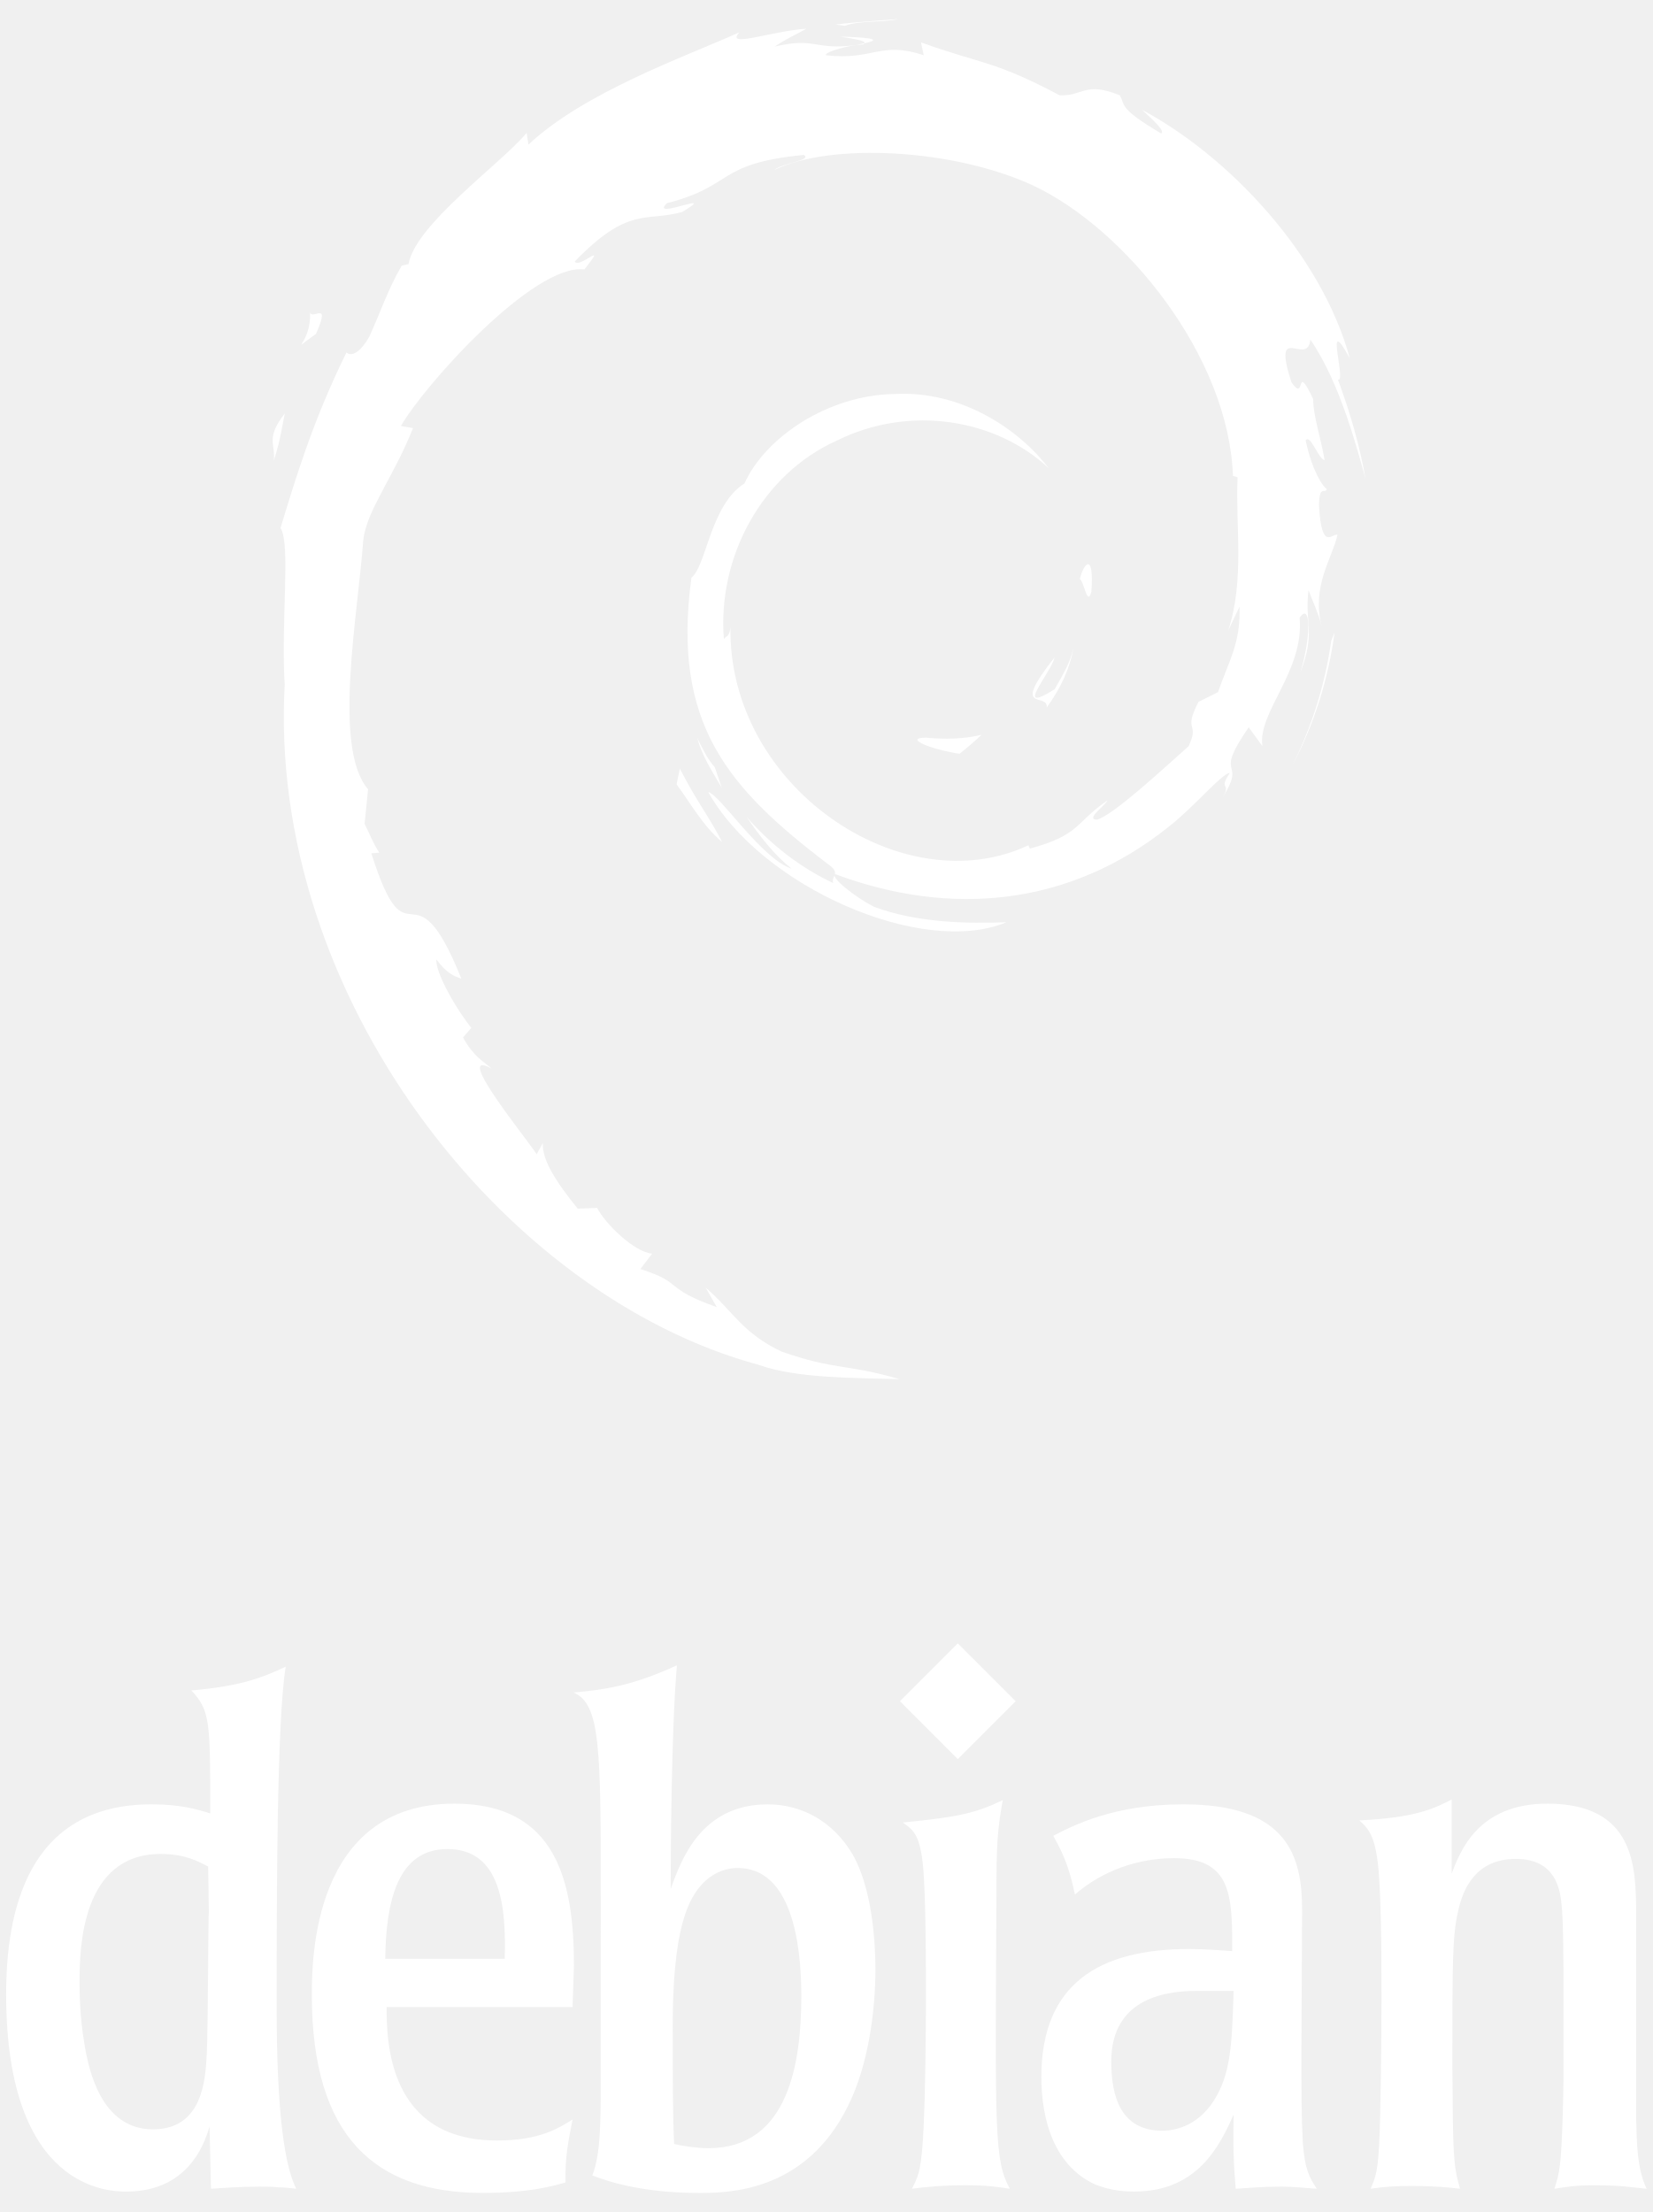
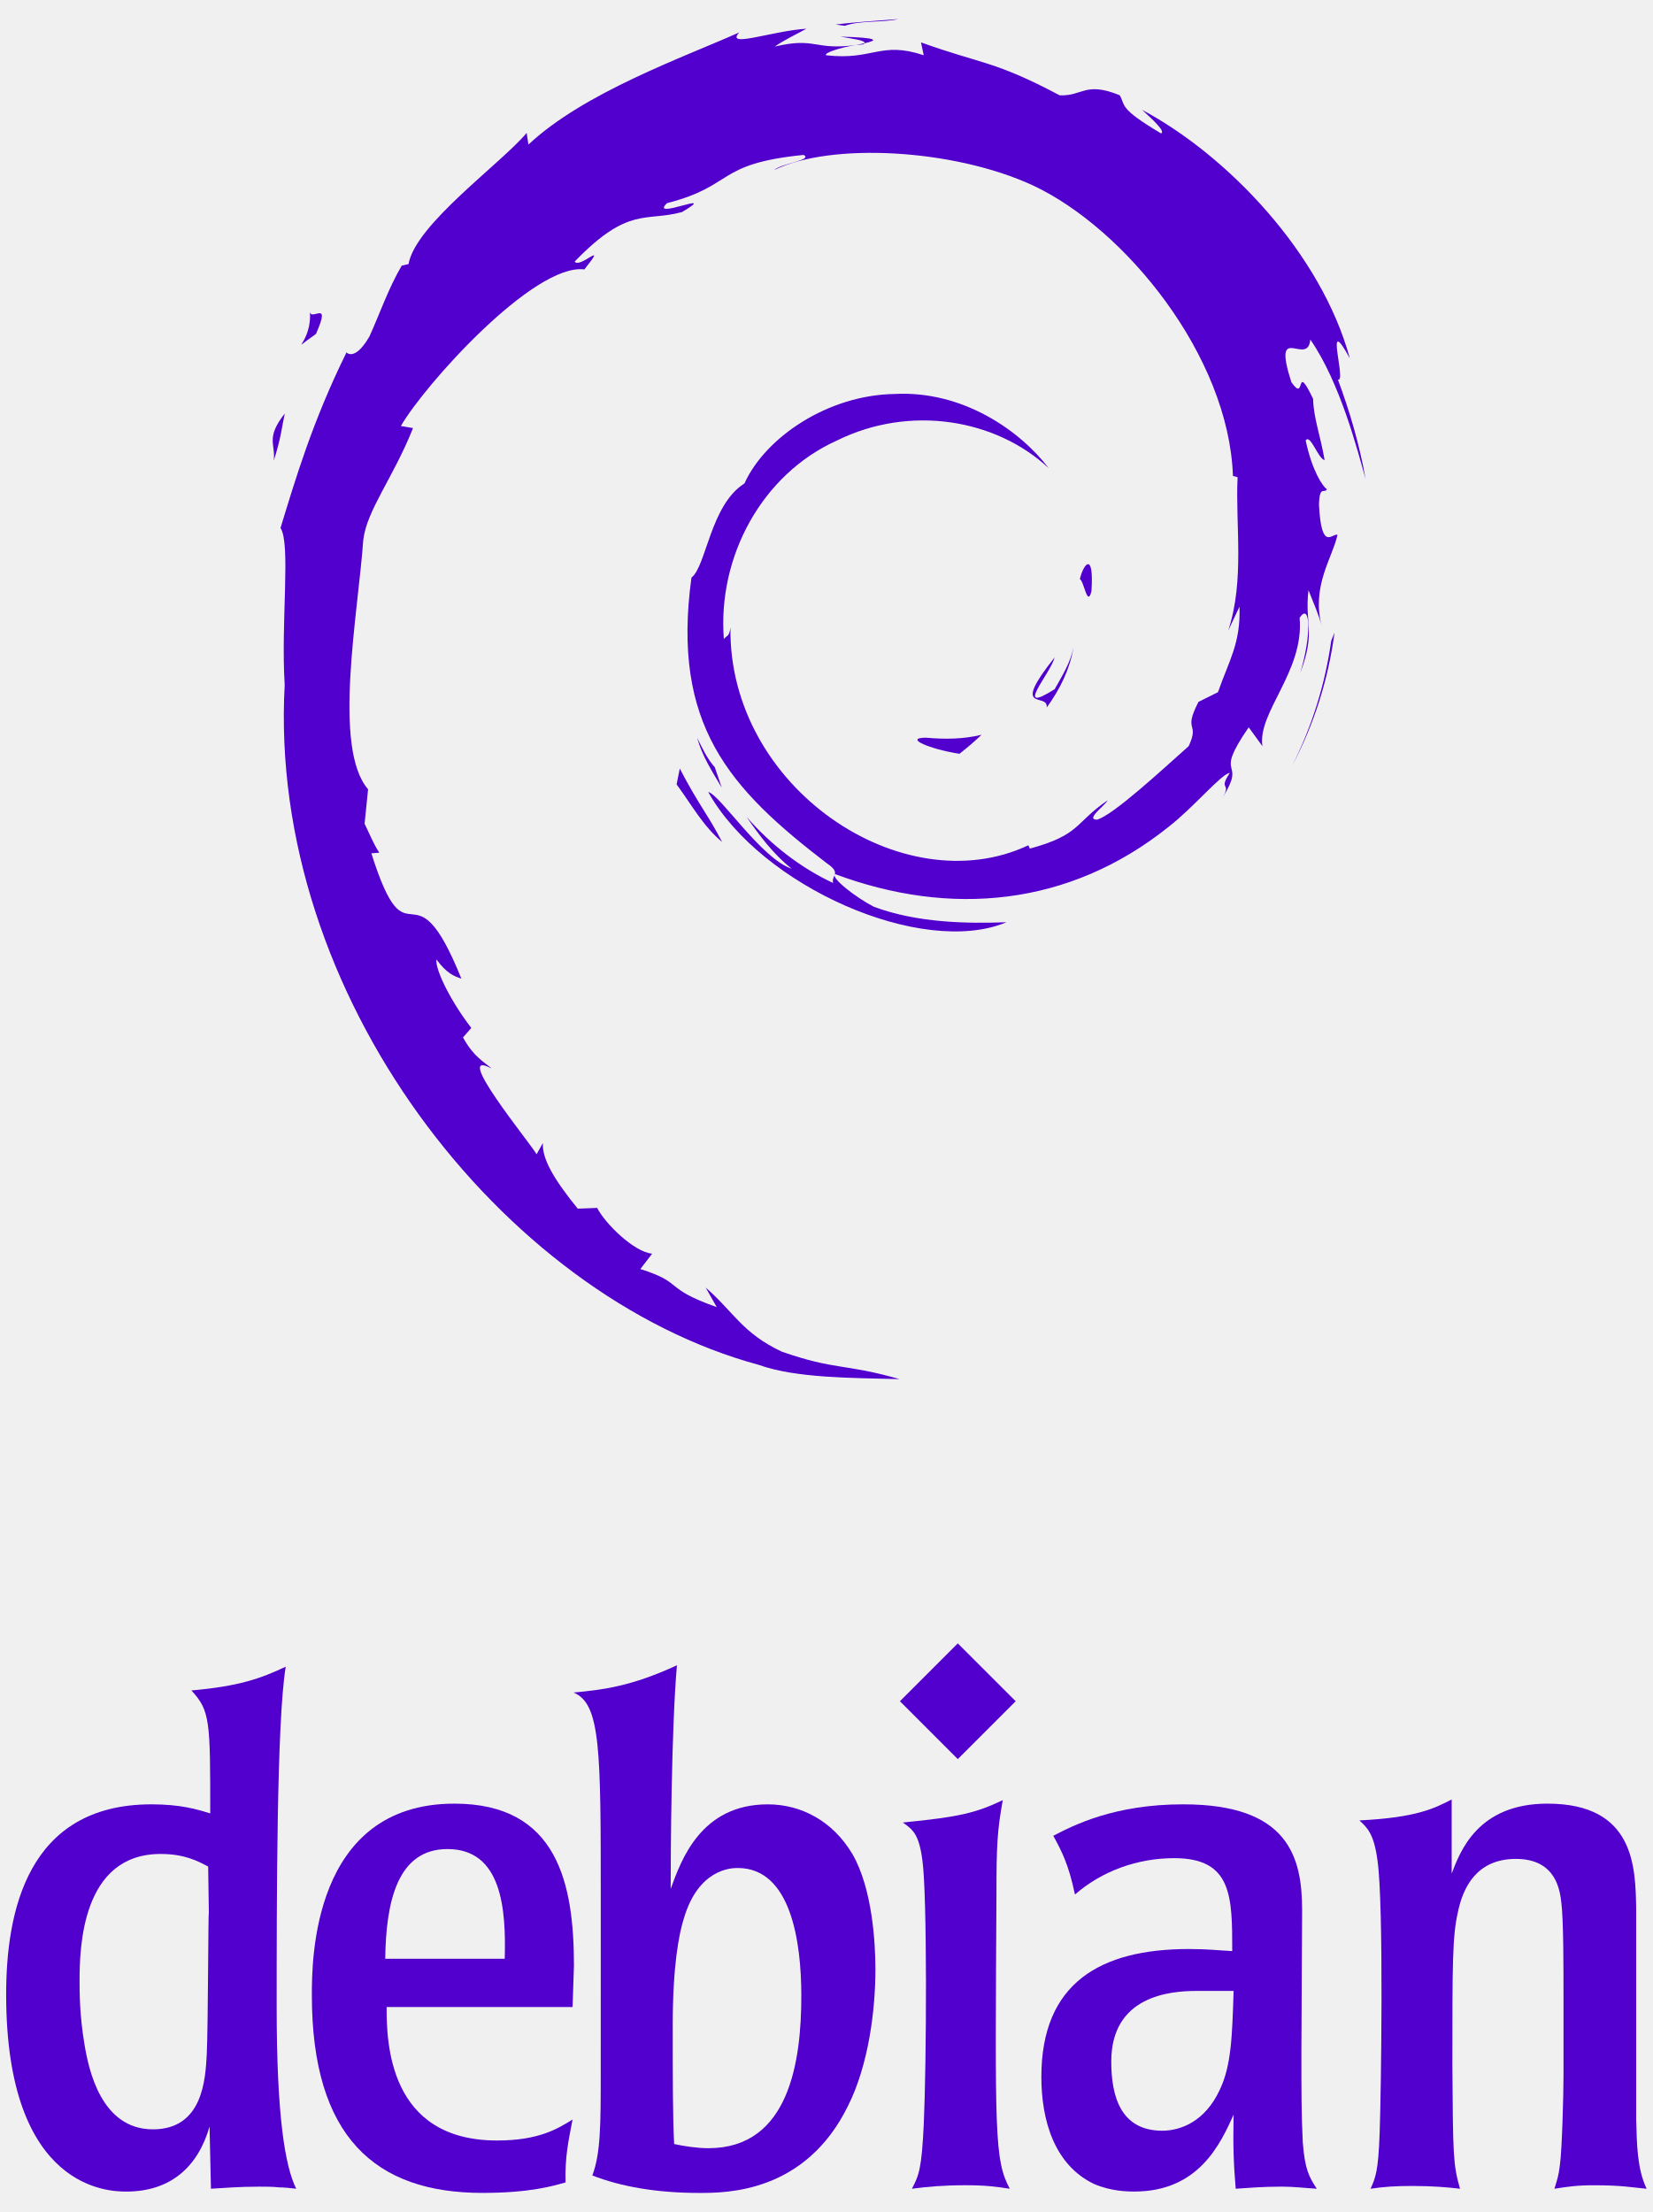
<svg xmlns="http://www.w3.org/2000/svg" width="65" height="87" viewBox="0 0 65 87" fill="none">
  <g id="Debian 1" clip-path="url(#clip0_226_5610)">
    <g id="Layer_1">
      <g id="Group">
-         <path id="Vector" d="M36.409 29.013C35.523 29.025 36.576 29.468 37.733 29.647C38.054 29.396 38.343 29.145 38.601 28.899C37.882 29.076 37.148 29.08 36.409 29.013Z" fill="white" />
-         <path id="Vector_2" d="M41.164 27.827C41.694 27.098 42.078 26.301 42.214 25.477C42.095 26.064 41.778 26.571 41.476 27.107C39.819 28.151 41.32 26.488 41.475 25.855C39.694 28.099 41.23 27.2 41.164 27.827Z" fill="white" />
-         <path id="Vector_3" d="M42.922 23.258C43.03 21.661 42.609 22.167 42.467 22.775C42.632 22.861 42.763 23.901 42.922 23.258Z" fill="white" />
-         <path id="Vector_4" d="M33.047 1.44C33.52 1.525 34.07 1.59 33.991 1.703C34.51 1.589 34.627 1.486 33.047 1.44Z" fill="white" />
-         <path id="Vector_5" d="M33.991 1.702L33.658 1.772L33.968 1.743L33.991 1.702Z" fill="white" />
-         <path id="Vector_6" d="M48.744 23.863C48.797 25.296 48.326 25.992 47.899 27.224L47.132 27.605C46.505 28.823 47.195 28.379 46.746 29.347C45.766 30.218 43.776 32.069 43.139 32.239C42.673 32.229 43.454 31.69 43.556 31.479C42.245 32.379 42.504 32.829 40.5 33.377L40.442 33.246C35.5 35.571 28.636 30.964 28.726 24.678C28.674 25.077 28.576 24.977 28.467 25.137C28.212 21.904 29.96 18.656 32.91 17.328C35.794 15.901 39.176 16.485 41.241 18.413C40.107 16.926 37.847 15.35 35.172 15.496C32.549 15.539 30.095 17.205 29.276 19.015C27.933 19.86 27.777 22.275 27.192 22.718C26.404 28.507 28.673 31.008 32.513 33.951C33.116 34.358 32.682 34.42 32.763 34.729C31.488 34.133 30.32 33.231 29.359 32.127C29.87 32.873 30.419 33.598 31.131 34.167C29.927 33.761 28.32 31.253 27.852 31.151C29.925 34.863 36.263 37.661 39.583 36.272C38.046 36.329 36.095 36.304 34.37 35.666C33.644 35.293 32.659 34.521 32.836 34.377C37.365 36.068 42.043 35.657 45.962 32.516C46.96 31.739 48.049 30.418 48.364 30.4C47.89 31.113 48.445 30.743 48.081 31.372C49.073 29.77 47.648 30.72 49.107 28.606L49.646 29.347C49.444 28.016 51.298 26.401 51.109 24.298C51.535 23.655 51.583 24.991 51.132 26.47C51.758 24.829 51.298 24.565 51.458 23.21C51.631 23.666 51.86 24.149 51.977 24.63C51.569 23.043 52.394 21.959 52.599 21.037C52.396 20.948 51.97 21.738 51.871 19.864C51.886 19.05 52.099 19.438 52.18 19.237C52.021 19.145 51.602 18.521 51.347 17.325C51.53 17.043 51.841 18.054 52.092 18.095C51.93 17.144 51.652 16.419 51.64 15.688C50.904 14.152 51.38 15.893 50.784 15.029C50.001 12.588 51.433 14.462 51.53 13.354C52.716 15.071 53.391 17.735 53.703 18.838C53.465 17.493 53.083 16.189 52.615 14.929C52.976 15.081 52.034 12.163 53.084 14.095C51.963 9.976 48.292 6.126 44.914 4.32C45.326 4.698 45.847 5.173 45.661 5.247C43.98 4.248 44.276 4.169 44.035 3.747C42.667 3.189 42.576 3.792 41.671 3.748C39.091 2.379 38.594 2.524 36.219 1.667L36.327 2.173C34.618 1.603 34.336 2.387 32.489 2.174C32.377 2.087 33.081 1.856 33.661 1.772C32.009 1.991 32.086 1.446 30.469 1.832C30.867 1.553 31.289 1.367 31.714 1.13C30.367 1.212 28.496 1.914 29.073 1.275C26.876 2.256 22.972 3.633 20.781 5.687L20.712 5.227C19.709 6.431 16.335 8.825 16.066 10.387L15.798 10.449C15.276 11.334 14.938 12.335 14.523 13.245C13.841 14.409 13.522 13.693 13.619 13.876C12.276 16.6 11.607 18.889 11.031 20.767C11.442 21.381 11.041 24.463 11.196 26.931C10.522 39.117 19.749 50.949 29.835 53.68C31.313 54.21 33.511 54.191 35.38 54.243C33.175 53.612 32.89 53.909 30.74 53.16C29.19 52.429 28.851 51.595 27.752 50.642L28.187 51.41C26.034 50.648 26.935 50.467 25.183 49.913L25.647 49.307C24.949 49.253 23.798 48.131 23.484 47.508L22.72 47.538C21.803 46.407 21.313 45.59 21.349 44.957L21.103 45.398C20.823 44.918 17.727 41.151 19.333 42.028C19.035 41.757 18.638 41.585 18.208 40.803L18.535 40.429C17.763 39.435 17.112 38.16 17.162 37.735C17.574 38.292 17.86 38.396 18.144 38.492C16.192 33.649 16.082 38.225 14.604 33.562L14.916 33.537C14.677 33.175 14.53 32.784 14.338 32.399L14.475 31.043C13.07 29.42 14.082 24.135 14.286 21.238C14.425 20.06 15.458 18.805 16.243 16.837L15.765 16.755C16.68 15.161 20.986 10.349 22.982 10.596C23.948 9.383 22.79 10.591 22.601 10.287C24.724 8.09 25.391 8.735 26.823 8.339C28.368 7.423 25.498 8.697 26.23 7.99C28.901 7.308 28.122 6.439 31.606 6.093C31.974 6.302 30.753 6.416 30.447 6.687C32.672 5.598 37.488 5.846 40.618 7.291C44.246 8.988 48.326 14.002 48.487 18.72L48.67 18.769C48.578 20.645 48.958 22.814 48.299 24.806L48.744 23.863Z" fill="white" />
-         <path id="Vector_7" d="M26.734 30.229L26.608 30.85C27.192 31.642 27.654 32.499 28.398 33.116C27.862 32.073 27.466 31.642 26.734 30.229Z" fill="white" />
-         <path id="Vector_8" d="M28.11 30.176C27.802 29.834 27.62 29.424 27.415 29.016C27.611 29.734 28.012 30.352 28.384 30.98L28.11 30.176Z" fill="white" />
-         <path id="Vector_9" d="M52.482 24.878L52.352 25.205C52.114 26.901 51.597 28.578 50.807 30.134C51.68 28.493 52.243 26.697 52.482 24.878Z" fill="white" />
-         <path id="Vector_10" d="M33.223 1.015C33.821 0.796 34.695 0.894 35.332 0.75C34.503 0.819 33.678 0.861 32.863 0.965L33.223 1.015Z" fill="white" />
-         <path id="Vector_11" d="M12.181 12.203C12.32 13.481 11.22 13.977 12.425 13.134C13.071 11.678 12.173 12.732 12.181 12.203Z" fill="white" />
-         <path id="Vector_12" d="M10.765 18.121C11.043 17.268 11.093 16.757 11.199 16.263C10.432 17.244 10.846 17.453 10.765 18.121Z" fill="white" />
-         <path id="Vector_13" d="M8.213 75.201C8.186 75.229 8.186 79.653 8.131 80.808C8.077 81.742 7.994 83.749 6.015 83.749C3.981 83.749 3.486 81.412 3.321 80.396C3.129 79.269 3.129 78.334 3.129 77.922C3.129 76.603 3.211 72.918 6.317 72.918C7.252 72.918 7.774 73.194 8.186 73.413L8.213 75.201ZM0.242 78.445C0.242 86.196 4.366 86.196 4.97 86.196C6.674 86.196 7.774 85.261 8.241 83.64L8.296 86.085C8.819 86.058 9.341 86.003 10.193 86.003C10.495 86.003 10.742 86.003 10.963 86.031C11.183 86.031 11.402 86.058 11.649 86.085C11.21 85.206 10.88 83.227 10.88 78.938C10.88 74.76 10.88 67.696 11.237 65.552C10.248 66.02 9.395 66.322 7.526 66.487C8.268 67.284 8.268 67.696 8.268 71.324C7.747 71.159 7.087 70.966 5.959 70.966C1.039 70.967 0.242 75.255 0.242 78.445Z" fill="white" />
-         <path id="Vector_14" d="M15.15 77.041C15.178 74.759 15.645 72.725 17.596 72.725C19.74 72.725 19.904 75.088 19.849 77.041H15.15ZM22.571 77.317C22.571 74.1 21.939 70.939 17.871 70.939C12.264 70.939 12.264 77.152 12.264 78.47C12.264 84.05 14.765 86.249 18.97 86.249C20.838 86.249 21.747 85.976 22.241 85.837C22.214 84.847 22.351 84.215 22.517 83.363C21.939 83.721 21.197 84.188 19.548 84.188C15.259 84.188 15.204 80.284 15.204 78.937H22.517L22.571 77.317Z" fill="white" />
-         <path id="Vector_15" d="M31.513 78.499C31.513 81.055 31.047 84.491 27.858 84.491C27.418 84.491 26.869 84.408 26.512 84.326C26.456 83.336 26.456 81.632 26.456 79.653C26.456 77.289 26.703 76.054 26.896 75.447C27.473 73.496 28.765 73.47 29.012 73.47C31.101 73.47 31.513 76.356 31.513 78.499ZM23.625 81.495C23.625 83.53 23.625 84.684 23.295 85.563C24.422 86.003 25.823 86.25 27.501 86.25C28.573 86.25 31.679 86.25 33.355 82.814C34.153 81.22 34.427 79.076 34.427 77.454C34.427 76.464 34.317 74.293 33.52 72.918C32.751 71.627 31.514 70.967 30.195 70.967C27.556 70.967 26.787 73.166 26.375 74.293C26.375 72.891 26.402 67.999 26.621 65.497C24.835 66.322 23.735 66.459 22.554 66.569C23.626 67.008 23.626 68.824 23.626 74.734L23.625 81.495Z" fill="white" />
-         <path id="Vector_16" d="M39.711 86.085C39.16 86.003 38.775 85.947 37.977 85.947C37.099 85.947 36.493 86.003 35.862 86.085C36.137 85.562 36.246 85.314 36.329 83.529C36.439 81.082 36.467 74.54 36.274 73.165C36.137 72.12 35.89 71.956 35.505 71.681C37.758 71.461 38.391 71.296 39.435 70.802C39.216 72.01 39.187 72.616 39.187 74.457C39.133 83.942 39.105 84.958 39.711 86.085Z" fill="white" />
-         <path id="Vector_17" d="M48.513 78.305C48.458 80.037 48.43 81.247 47.962 82.208C47.385 83.446 46.424 83.803 45.709 83.803C44.058 83.803 43.702 82.429 43.702 81.082C43.702 78.499 46.011 78.305 47.055 78.305H48.513ZM40.953 81.687C40.953 83.419 41.476 85.15 43.016 85.893C43.703 86.195 44.389 86.195 44.61 86.195C47.14 86.195 47.991 84.325 48.514 83.171C48.486 84.38 48.514 85.122 48.596 86.085C49.091 86.057 49.585 86.002 50.41 86.002C50.877 86.002 51.318 86.057 51.784 86.085C51.482 85.618 51.318 85.342 51.234 84.27C51.179 83.226 51.179 82.181 51.179 80.725L51.207 75.117C51.207 73.027 50.657 70.966 46.533 70.966C43.813 70.966 42.219 71.791 41.422 72.203C41.752 72.808 42.027 73.329 42.274 74.513C43.347 73.578 44.748 73.083 46.177 73.083C48.459 73.083 48.459 74.595 48.459 76.738C47.937 76.712 47.497 76.657 46.754 76.657C43.262 76.658 40.953 78.002 40.953 81.687Z" fill="white" />
-         <path id="Vector_18" d="M64.345 83.364C64.373 84.299 64.373 85.289 64.757 86.086C64.152 86.031 63.795 85.948 62.669 85.948C62.009 85.948 61.651 86.004 61.129 86.086C61.238 85.729 61.294 85.591 61.349 85.123C61.431 84.492 61.487 82.375 61.487 81.632V78.664C61.487 77.372 61.487 75.502 61.403 74.843C61.348 74.376 61.212 73.112 59.616 73.112C58.05 73.112 57.528 74.266 57.335 75.201C57.116 76.162 57.116 77.207 57.116 81.275C57.143 84.794 57.143 85.123 57.417 86.085C56.95 86.031 56.373 85.976 55.549 85.976C54.888 85.976 54.449 86.003 53.9 86.085C54.092 85.645 54.203 85.425 54.257 83.886C54.313 82.374 54.423 74.952 54.174 73.194C54.037 72.121 53.761 71.874 53.46 71.599C55.687 71.489 56.401 71.131 57.089 70.775V73.688C57.418 72.835 58.105 70.939 60.854 70.939C64.291 70.939 64.317 73.44 64.345 75.089V83.364Z" fill="white" />
-         <path id="Vector_19" d="M39.943 66.911L37.666 69.187L35.391 66.911L37.666 64.636L39.943 66.911Z" fill="white" />
+         <path id="Vector" d="M36.409 29.013C35.523 29.025 36.576 29.468 37.733 29.647C38.054 29.396 38.343 29.145 38.601 28.899C37.882 29.076 37.148 29.08 36.409 29.013Z" fill="#5100CD" />
+         <path id="Vector_2" d="M41.164 27.827C41.694 27.098 42.078 26.301 42.214 25.477C42.095 26.064 41.778 26.571 41.476 27.107C39.819 28.151 41.32 26.488 41.475 25.855C39.694 28.099 41.23 27.2 41.164 27.827Z" fill="#5100CD" />
+         <path id="Vector_3" d="M42.922 23.258C43.03 21.661 42.609 22.167 42.467 22.775C42.632 22.861 42.763 23.901 42.922 23.258Z" fill="#5100CD" />
+         <path id="Vector_4" d="M33.047 1.44C33.52 1.525 34.07 1.59 33.991 1.703C34.51 1.589 34.627 1.486 33.047 1.44Z" fill="#5100CD" />
+         <path id="Vector_5" d="M33.991 1.702L33.658 1.772L33.968 1.743L33.991 1.702Z" fill="#5100CD" />
+         <path id="Vector_6" d="M48.744 23.863C48.797 25.296 48.326 25.992 47.899 27.224L47.132 27.605C46.505 28.823 47.195 28.379 46.746 29.347C45.766 30.218 43.776 32.069 43.139 32.239C42.673 32.229 43.454 31.69 43.556 31.479C42.245 32.379 42.504 32.829 40.5 33.377L40.442 33.246C35.5 35.571 28.636 30.964 28.726 24.678C28.674 25.077 28.576 24.977 28.467 25.137C28.212 21.904 29.96 18.656 32.91 17.328C35.794 15.901 39.176 16.485 41.241 18.413C40.107 16.926 37.847 15.35 35.172 15.496C32.549 15.539 30.095 17.205 29.276 19.015C27.933 19.86 27.777 22.275 27.192 22.718C26.404 28.507 28.673 31.008 32.513 33.951C33.116 34.358 32.682 34.42 32.763 34.729C31.488 34.133 30.32 33.231 29.359 32.127C29.87 32.873 30.419 33.598 31.131 34.167C29.927 33.761 28.32 31.253 27.852 31.151C29.925 34.863 36.263 37.661 39.583 36.272C38.046 36.329 36.095 36.304 34.37 35.666C33.644 35.293 32.659 34.521 32.836 34.377C37.365 36.068 42.043 35.657 45.962 32.516C46.96 31.739 48.049 30.418 48.364 30.4C47.89 31.113 48.445 30.743 48.081 31.372C49.073 29.77 47.648 30.72 49.107 28.606L49.646 29.347C49.444 28.016 51.298 26.401 51.109 24.298C51.535 23.655 51.583 24.991 51.132 26.47C51.758 24.829 51.298 24.565 51.458 23.21C51.631 23.666 51.86 24.149 51.977 24.63C51.569 23.043 52.394 21.959 52.599 21.037C52.396 20.948 51.97 21.738 51.871 19.864C51.886 19.05 52.099 19.438 52.18 19.237C52.021 19.145 51.602 18.521 51.347 17.325C51.53 17.043 51.841 18.054 52.092 18.095C51.93 17.144 51.652 16.419 51.64 15.688C50.904 14.152 51.38 15.893 50.784 15.029C50.001 12.588 51.433 14.462 51.53 13.354C52.716 15.071 53.391 17.735 53.703 18.838C53.465 17.493 53.083 16.189 52.615 14.929C52.976 15.081 52.034 12.163 53.084 14.095C51.963 9.976 48.292 6.126 44.914 4.32C45.326 4.698 45.847 5.173 45.661 5.247C43.98 4.248 44.276 4.169 44.035 3.747C42.667 3.189 42.576 3.792 41.671 3.748C39.091 2.379 38.594 2.524 36.219 1.667L36.327 2.173C34.618 1.603 34.336 2.387 32.489 2.174C32.377 2.087 33.081 1.856 33.661 1.772C32.009 1.991 32.086 1.446 30.469 1.832C30.867 1.553 31.289 1.367 31.714 1.13C30.367 1.212 28.496 1.914 29.073 1.275C26.876 2.256 22.972 3.633 20.781 5.687L20.712 5.227C19.709 6.431 16.335 8.825 16.066 10.387L15.798 10.449C15.276 11.334 14.938 12.335 14.523 13.245C13.841 14.409 13.522 13.693 13.619 13.876C12.276 16.6 11.607 18.889 11.031 20.767C11.442 21.381 11.041 24.463 11.196 26.931C10.522 39.117 19.749 50.949 29.835 53.68C31.313 54.21 33.511 54.191 35.38 54.243C33.175 53.612 32.89 53.909 30.74 53.16C29.19 52.429 28.851 51.595 27.752 50.642L28.187 51.41C26.034 50.648 26.935 50.467 25.183 49.913L25.647 49.307C24.949 49.253 23.798 48.131 23.484 47.508L22.72 47.538C21.803 46.407 21.313 45.59 21.349 44.957L21.103 45.398C20.823 44.918 17.727 41.151 19.333 42.028C19.035 41.757 18.638 41.585 18.208 40.803L18.535 40.429C17.763 39.435 17.112 38.16 17.162 37.735C17.574 38.292 17.86 38.396 18.144 38.492C16.192 33.649 16.082 38.225 14.604 33.562L14.916 33.537C14.677 33.175 14.53 32.784 14.338 32.399L14.475 31.043C13.07 29.42 14.082 24.135 14.286 21.238C14.425 20.06 15.458 18.805 16.243 16.837L15.765 16.755C16.68 15.161 20.986 10.349 22.982 10.596C23.948 9.383 22.79 10.591 22.601 10.287C24.724 8.09 25.391 8.735 26.823 8.339C28.368 7.423 25.498 8.697 26.23 7.99C28.901 7.308 28.122 6.439 31.606 6.093C31.974 6.302 30.753 6.416 30.447 6.687C32.672 5.598 37.488 5.846 40.618 7.291C44.246 8.988 48.326 14.002 48.487 18.72L48.67 18.769C48.578 20.645 48.958 22.814 48.299 24.806L48.744 23.863Z" fill="#5100CD" />
+         <path id="Vector_7" d="M26.734 30.229L26.608 30.85C27.192 31.642 27.654 32.499 28.398 33.116C27.862 32.073 27.466 31.642 26.734 30.229Z" fill="#5100CD" />
+         <path id="Vector_8" d="M28.11 30.176C27.802 29.834 27.62 29.424 27.415 29.016C27.611 29.734 28.012 30.352 28.384 30.98L28.11 30.176Z" fill="#5100CD" />
+         <path id="Vector_9" d="M52.482 24.878L52.352 25.205C52.114 26.901 51.597 28.578 50.807 30.134C51.68 28.493 52.243 26.697 52.482 24.878Z" fill="#5100CD" />
+         <path id="Vector_10" d="M33.223 1.015C33.821 0.796 34.695 0.894 35.332 0.75C34.503 0.819 33.678 0.861 32.863 0.965L33.223 1.015Z" fill="#5100CD" />
+         <path id="Vector_11" d="M12.181 12.203C12.32 13.481 11.22 13.977 12.425 13.134C13.071 11.678 12.173 12.732 12.181 12.203Z" fill="#5100CD" />
+         <path id="Vector_12" d="M10.765 18.121C11.043 17.268 11.093 16.757 11.199 16.263C10.432 17.244 10.846 17.453 10.765 18.121Z" fill="#5100CD" />
+         <path id="Vector_13" d="M8.213 75.201C8.186 75.229 8.186 79.653 8.131 80.808C8.077 81.742 7.994 83.749 6.015 83.749C3.981 83.749 3.486 81.412 3.321 80.396C3.129 79.269 3.129 78.334 3.129 77.922C3.129 76.603 3.211 72.918 6.317 72.918C7.252 72.918 7.774 73.194 8.186 73.413L8.213 75.201ZM0.242 78.445C0.242 86.196 4.366 86.196 4.97 86.196C6.674 86.196 7.774 85.261 8.241 83.64L8.296 86.085C8.819 86.058 9.341 86.003 10.193 86.003C10.495 86.003 10.742 86.003 10.963 86.031C11.183 86.031 11.402 86.058 11.649 86.085C11.21 85.206 10.88 83.227 10.88 78.938C10.88 74.76 10.88 67.696 11.237 65.552C10.248 66.02 9.395 66.322 7.526 66.487C8.268 67.284 8.268 67.696 8.268 71.324C7.747 71.159 7.087 70.966 5.959 70.966C1.039 70.967 0.242 75.255 0.242 78.445Z" fill="#5100CD" />
+         <path id="Vector_14" d="M15.15 77.041C15.178 74.759 15.645 72.725 17.596 72.725C19.74 72.725 19.904 75.088 19.849 77.041H15.15ZM22.571 77.317C22.571 74.1 21.939 70.939 17.871 70.939C12.264 70.939 12.264 77.152 12.264 78.47C12.264 84.05 14.765 86.249 18.97 86.249C20.838 86.249 21.747 85.976 22.241 85.837C22.214 84.847 22.351 84.215 22.517 83.363C21.939 83.721 21.197 84.188 19.548 84.188C15.259 84.188 15.204 80.284 15.204 78.937H22.517L22.571 77.317Z" fill="#5100CD" />
+         <path id="Vector_15" d="M31.513 78.499C31.513 81.055 31.047 84.491 27.858 84.491C27.418 84.491 26.869 84.408 26.512 84.326C26.456 83.336 26.456 81.632 26.456 79.653C26.456 77.289 26.703 76.054 26.896 75.447C27.473 73.496 28.765 73.47 29.012 73.47C31.101 73.47 31.513 76.356 31.513 78.499ZM23.625 81.495C23.625 83.53 23.625 84.684 23.295 85.563C24.422 86.003 25.823 86.25 27.501 86.25C28.573 86.25 31.679 86.25 33.355 82.814C34.153 81.22 34.427 79.076 34.427 77.454C34.427 76.464 34.317 74.293 33.52 72.918C32.751 71.627 31.514 70.967 30.195 70.967C27.556 70.967 26.787 73.166 26.375 74.293C26.375 72.891 26.402 67.999 26.621 65.497C24.835 66.322 23.735 66.459 22.554 66.569C23.626 67.008 23.626 68.824 23.626 74.734L23.625 81.495Z" fill="#5100CD" />
+         <path id="Vector_16" d="M39.711 86.085C39.16 86.003 38.775 85.947 37.977 85.947C37.099 85.947 36.493 86.003 35.862 86.085C36.137 85.562 36.246 85.314 36.329 83.529C36.439 81.082 36.467 74.54 36.274 73.165C36.137 72.12 35.89 71.956 35.505 71.681C37.758 71.461 38.391 71.296 39.435 70.802C39.216 72.01 39.187 72.616 39.187 74.457C39.133 83.942 39.105 84.958 39.711 86.085Z" fill="#5100CD" />
+         <path id="Vector_17" d="M48.513 78.305C48.458 80.037 48.43 81.247 47.962 82.208C47.385 83.446 46.424 83.803 45.709 83.803C44.058 83.803 43.702 82.429 43.702 81.082C43.702 78.499 46.011 78.305 47.055 78.305H48.513ZM40.953 81.687C40.953 83.419 41.476 85.15 43.016 85.893C43.703 86.195 44.389 86.195 44.61 86.195C47.14 86.195 47.991 84.325 48.514 83.171C48.486 84.38 48.514 85.122 48.596 86.085C49.091 86.057 49.585 86.002 50.41 86.002C50.877 86.002 51.318 86.057 51.784 86.085C51.482 85.618 51.318 85.342 51.234 84.27C51.179 83.226 51.179 82.181 51.179 80.725L51.207 75.117C51.207 73.027 50.657 70.966 46.533 70.966C43.813 70.966 42.219 71.791 41.422 72.203C41.752 72.808 42.027 73.329 42.274 74.513C43.347 73.578 44.748 73.083 46.177 73.083C48.459 73.083 48.459 74.595 48.459 76.738C47.937 76.712 47.497 76.657 46.754 76.657C43.262 76.658 40.953 78.002 40.953 81.687Z" fill="#5100CD" />
+         <path id="Vector_18" d="M64.345 83.364C64.373 84.299 64.373 85.289 64.757 86.086C64.152 86.031 63.795 85.948 62.669 85.948C62.009 85.948 61.651 86.004 61.129 86.086C61.238 85.729 61.294 85.591 61.349 85.123C61.431 84.492 61.487 82.375 61.487 81.632V78.664C61.487 77.372 61.487 75.502 61.403 74.843C61.348 74.376 61.212 73.112 59.616 73.112C58.05 73.112 57.528 74.266 57.335 75.201C57.116 76.162 57.116 77.207 57.116 81.275C57.143 84.794 57.143 85.123 57.417 86.085C56.95 86.031 56.373 85.976 55.549 85.976C54.888 85.976 54.449 86.003 53.9 86.085C54.092 85.645 54.203 85.425 54.257 83.886C54.313 82.374 54.423 74.952 54.174 73.194C54.037 72.121 53.761 71.874 53.46 71.599C55.687 71.489 56.401 71.131 57.089 70.775V73.688C57.418 72.835 58.105 70.939 60.854 70.939C64.291 70.939 64.317 73.44 64.345 75.089V83.364Z" fill="#5100CD" />
+         <path id="Vector_19" d="M39.943 66.911L37.666 69.187L35.391 66.911L37.666 64.636L39.943 66.911Z" fill="#5100CD" />
      </g>
    </g>
  </g>
  <defs>
    <clipPath id="clip0_226_5610">
-       <rect width="64.516" height="85.5" fill="white" transform="translate(0.242188 0.75)" />
+       <rect width="64.516" height="85.5" fill="#5100CD" transform="translate(0.242188 0.75)" />
    </clipPath>
  </defs>
</svg>
